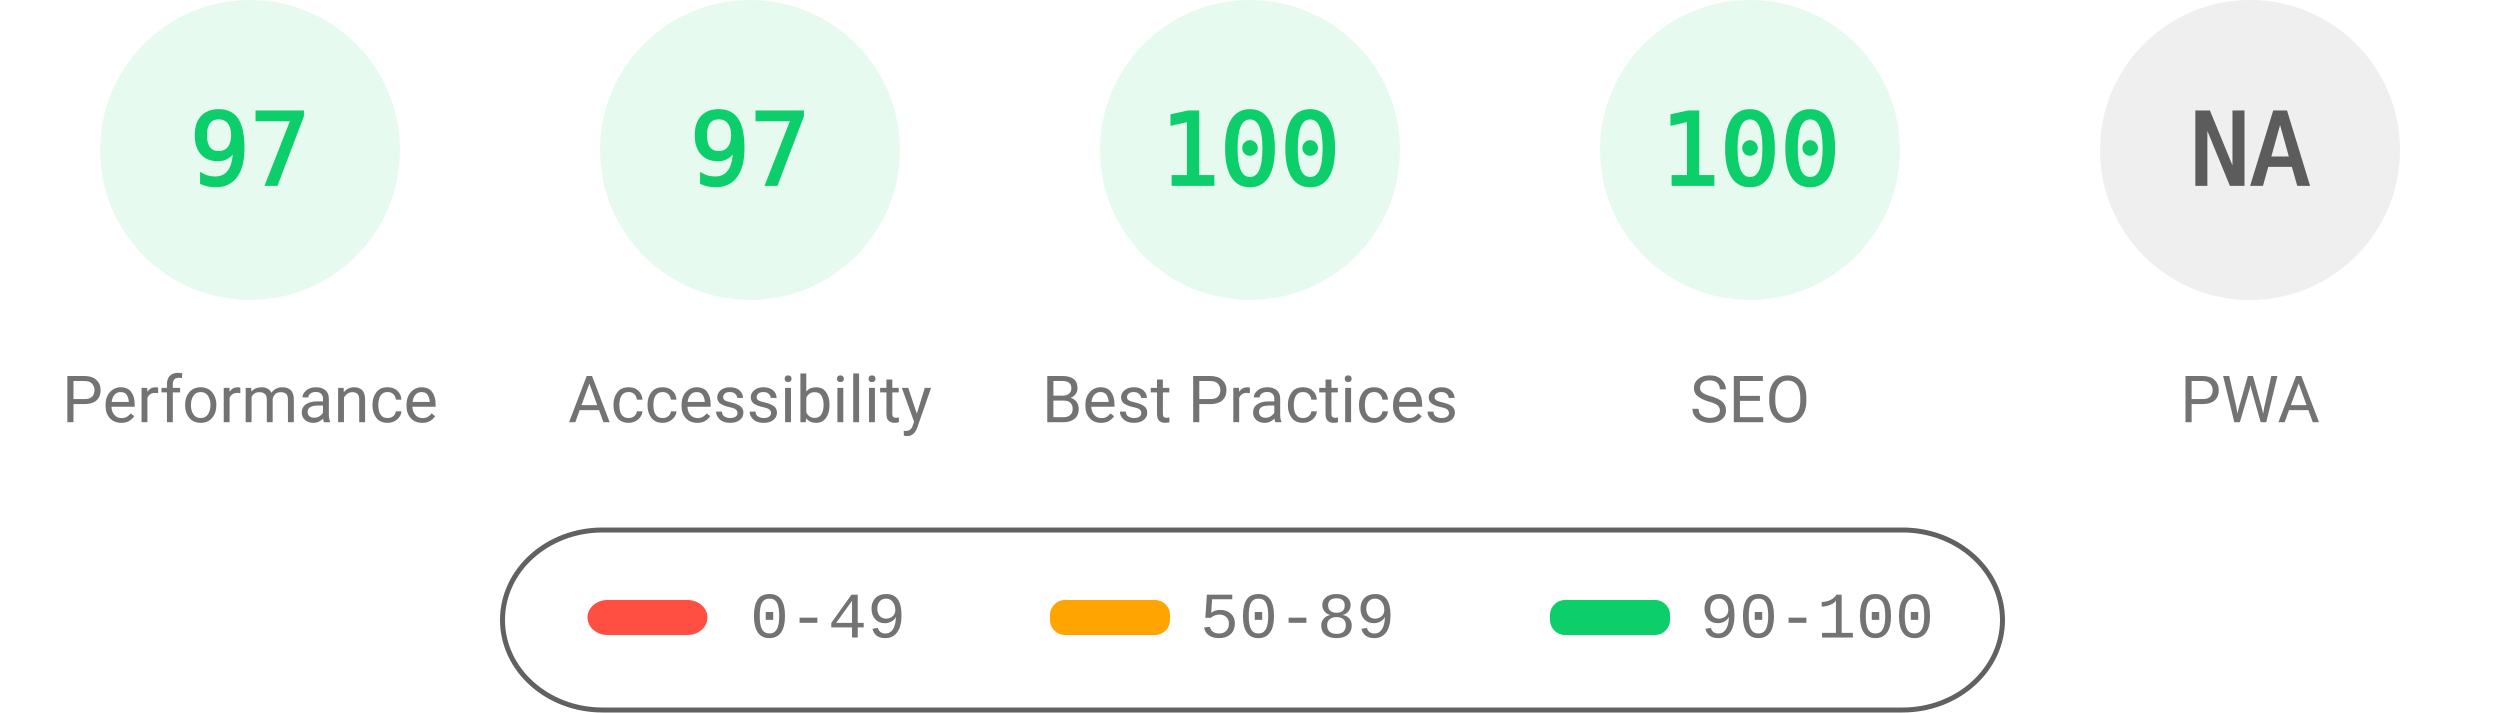
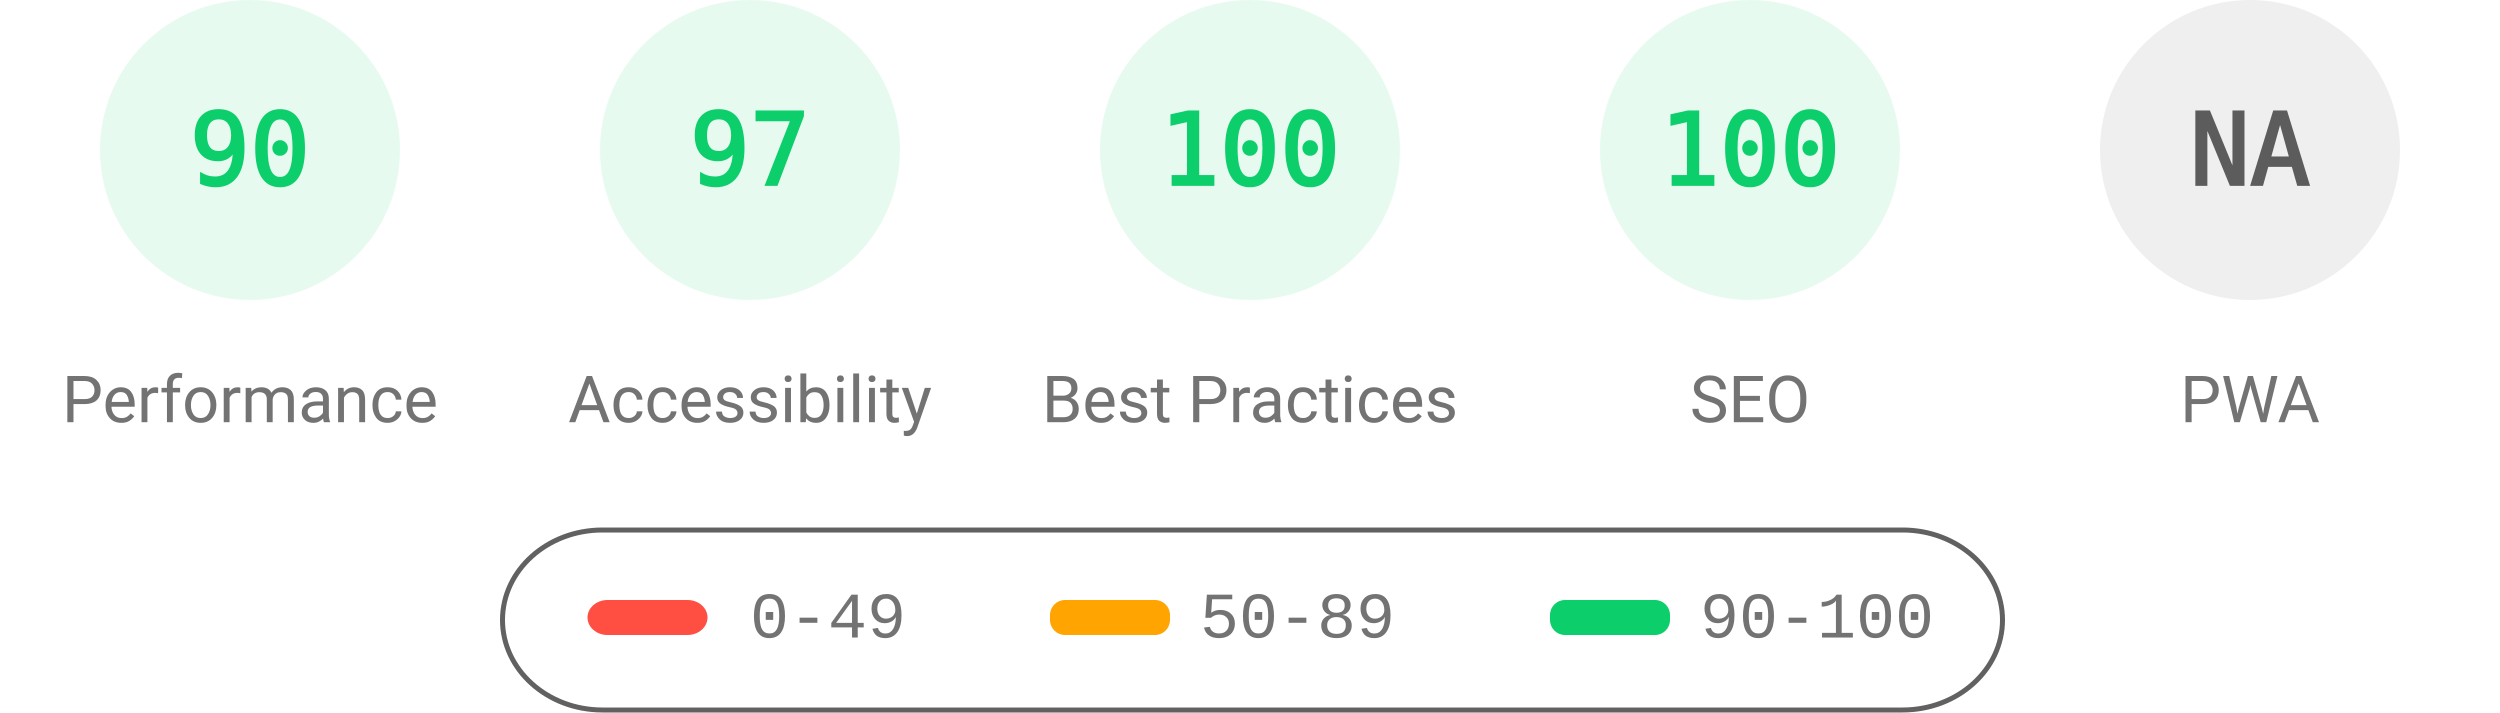
<svg xmlns="http://www.w3.org/2000/svg" fill="none" width="1000" height="285">
  <style>.gauge-base{opacity:.1}.gauge-arc{fill:none;animation-delay:250ms;stroke-linecap:round;transform:rotate(-90deg);transform-origin:100px 60px;animation:load-gauge 1s ease forwards}.guage-text{font-size:40px;font-family:monospace;text-align:center}.guage-red{color:#ff4e42;fill:#ff4e42;stroke:#ff4e42}.guage-orange{color:#ffa400;fill:#ffa400;stroke:#ffa400}.guage-green{color:#0cce6b;fill:#0cce6b;stroke:#0cce6b}.guage-undefined{color:#5c5c5c;fill:#5c5c5c;stroke:#5c5c5c}.guage-title{color:#737373;fill:#737373;stroke:none;font-size:26px;line-height:26px;font-family:Roboto,Halvetica,Arial,sans-serif}@keyframes load-gauge{from{stroke-dasharray:0 352.858}}</style>
  <svg class="guage-div guage-perf guage-green" viewBox="0 0 200 200" width="200" height="200">
    <circle class="gauge-base" r="56" cx="100" cy="60" stroke-width="8" />
-     <circle class="gauge-arc guage-arc-1" r="56" cx="100" cy="60" stroke-width="8" style="stroke-dasharray:341.302,351.858" />
-     <text class="guage-text" x="100" y="60" alignment-baseline="central" dominant-baseline="central" text-anchor="middle">97</text>
+     <circle class="gauge-arc guage-arc-1" r="56" cx="100" cy="60" stroke-width="8" style="stroke-dasharray:316.672,351.858" />
+     <text class="guage-text" x="100" y="60" alignment-baseline="central" dominant-baseline="central" text-anchor="middle">90</text>
    <text class="guage-title" x="100" y="160" alignment-baseline="central" dominant-baseline="central" text-anchor="middle">Performance</text>
  </svg>
  <svg class="guage-div guage-acc guage-green" viewBox="0 0 200 200" width="200" height="200" x="200">
    <circle class="gauge-base" r="56" cx="100" cy="60" stroke-width="8" />
    <circle class="gauge-arc guage-arc-2" r="56" cx="100" cy="60" stroke-width="8" style="stroke-dasharray:341.302,351.858" />
    <text class="guage-text" x="100" y="60" alignment-baseline="central" dominant-baseline="central" text-anchor="middle">97</text>
    <text class="guage-title" x="100" y="160" alignment-baseline="central" dominant-baseline="central" text-anchor="middle">Accessibility</text>
  </svg>
  <svg class="guage-div guage-best guage-green" viewBox="0 0 200 200" width="200" height="200" x="400">
    <circle class="gauge-base" r="56" cx="100" cy="60" stroke-width="8" />
    <circle class="gauge-arc guage-arc-3" r="56" cx="100" cy="60" stroke-width="8" style="stroke-dasharray:351.858,351.858" />
    <text class="guage-text" x="100" y="60" alignment-baseline="central" dominant-baseline="central" text-anchor="middle">100</text>
    <text class="guage-title" x="100" y="160" alignment-baseline="central" dominant-baseline="central" text-anchor="middle">Best Practices</text>
  </svg>
  <svg class="guage-div guage-seo guage-green" viewBox="0 0 200 200" width="200" height="200" x="600">
    <circle class="gauge-base" r="56" cx="100" cy="60" stroke-width="8" />
    <circle class="gauge-arc guage-arc-4" r="56" cx="100" cy="60" stroke-width="8" style="stroke-dasharray:351.858,351.858" />
    <text class="guage-text" x="100" y="60" alignment-baseline="central" dominant-baseline="central" text-anchor="middle">100</text>
    <text class="guage-title" x="100" y="160" alignment-baseline="central" dominant-baseline="central" text-anchor="middle">SEO</text>
  </svg>
  <svg class="guage-div guage-pwa guage-undefined" viewBox="0 0 200 200" width="200" height="200" x="800">
    <circle class="gauge-base" r="56" cx="100" cy="60" stroke-width="8" />
    <circle class="gauge-arc guage-arc-4" r="56" cx="100" cy="60" stroke-width="8" style="stroke-dasharray:351.858,351.858" />
    <text class="guage-text" x="100" y="60" alignment-baseline="central" dominant-baseline="central" text-anchor="middle">NA</text>
    <text class="guage-title" x="100" y="160" alignment-baseline="central" dominant-baseline="central" text-anchor="middle">PWA</text>
  </svg>
  <svg width="604" height="76" x="200" y="210">
    <path fill="none" id="canvas_background" d="M-1-1h604v80H-1z" />
    <rect fill-opacity="0" stroke="#616161" stroke-width="2" rx="40" id="svg_2" height="72" width="600" y="2" x="1" fill="#000" />
    <rect stroke="#000" rx="8" id="svg_3" height="14" width="48" y="30" x="35" stroke-opacity="null" stroke-width="0" fill="#ff4e42" />
    <rect stroke="#000" rx="6" id="svg_4" height="14" width="48" y="30" x="220" stroke-opacity="null" stroke-width="0" fill="#ffa400" />
    <rect stroke="#000" rx="6" id="svg_5" height="14" width="48" y="30" x="420" stroke-opacity="null" stroke-width="0" fill="#0cce6b" />
    <text xml:space="preserve" text-anchor="start" font-family="'Courier New', Courier, monospace" font-size="26" id="svg_6" y="45" x="100" stroke-opacity="null" stroke-width="0" stroke="#000" fill="#737373">0-49</text>
    <text xml:space="preserve" text-anchor="start" font-family="'Courier New', Courier, monospace" font-size="26" id="svg_7" y="45" x="280" stroke-opacity="null" stroke-width="0" stroke="#000" fill="#737373">50-89</text>
    <text xml:space="preserve" text-anchor="start" font-family="'Courier New', Courier, monospace" font-size="26" id="svg_8" y="45" x="480" stroke-opacity="null" stroke-width="0" stroke="#000" fill="#737373">90-100</text>
  </svg>
</svg>
